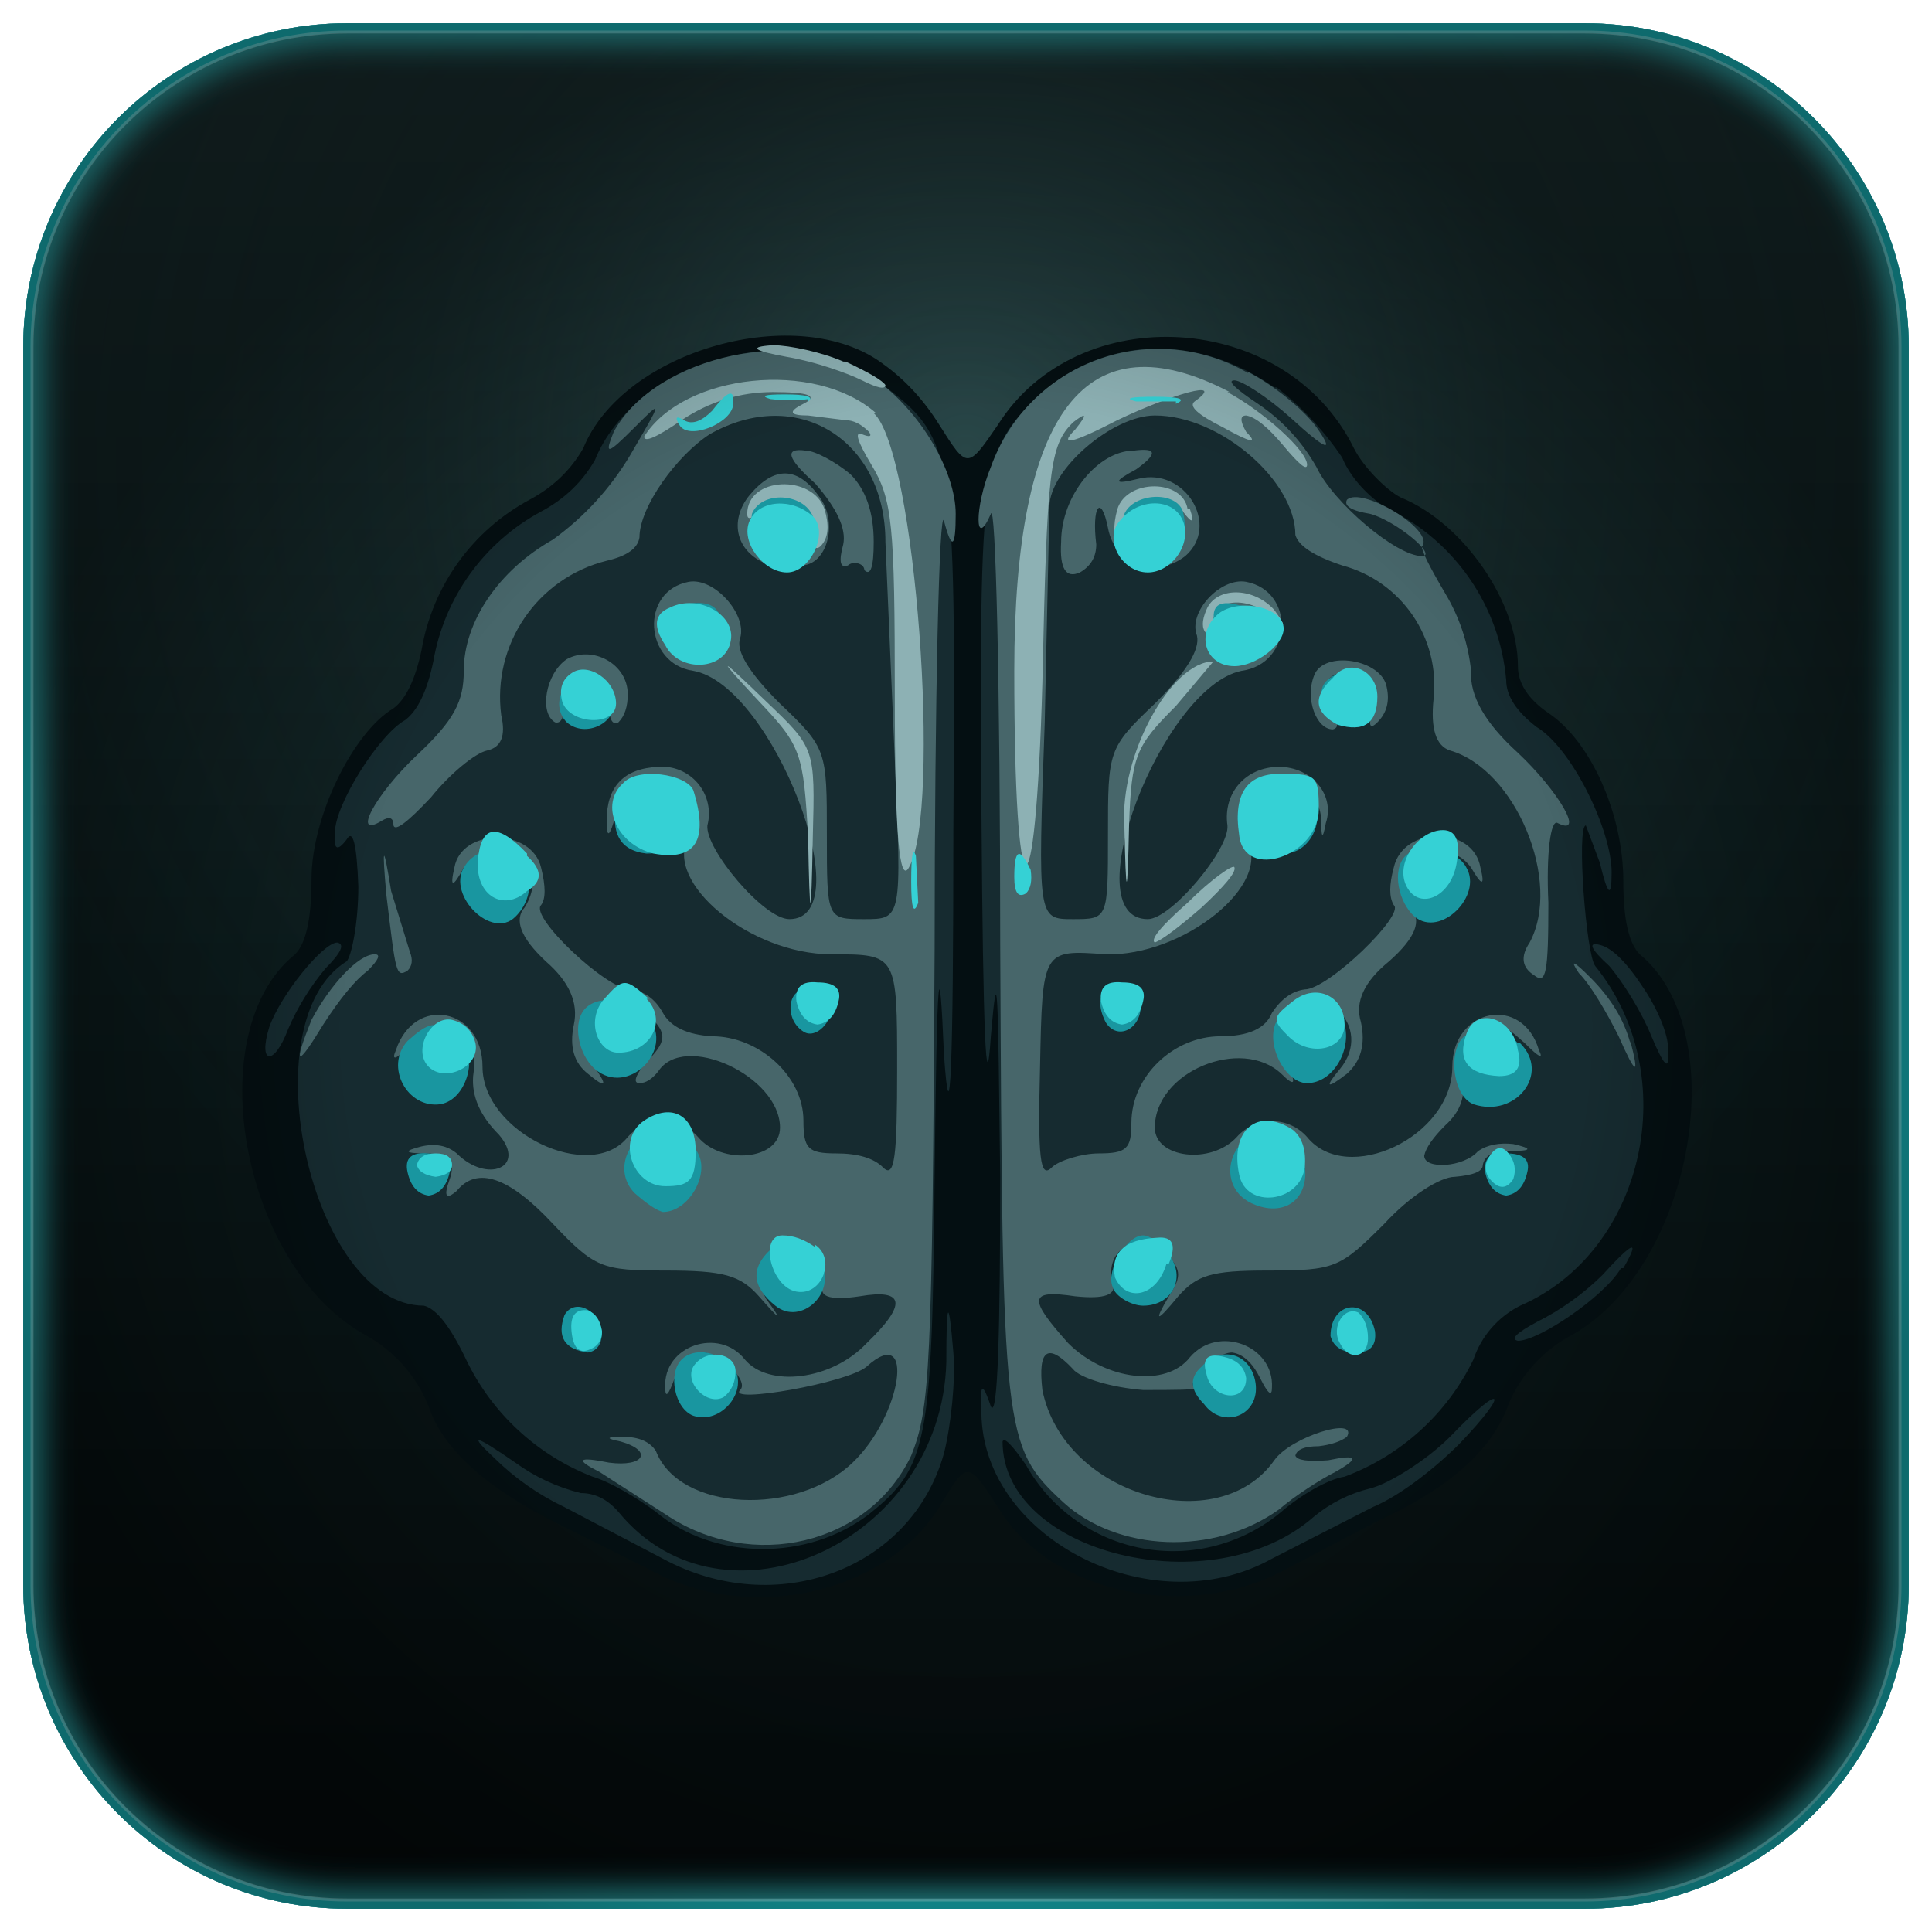
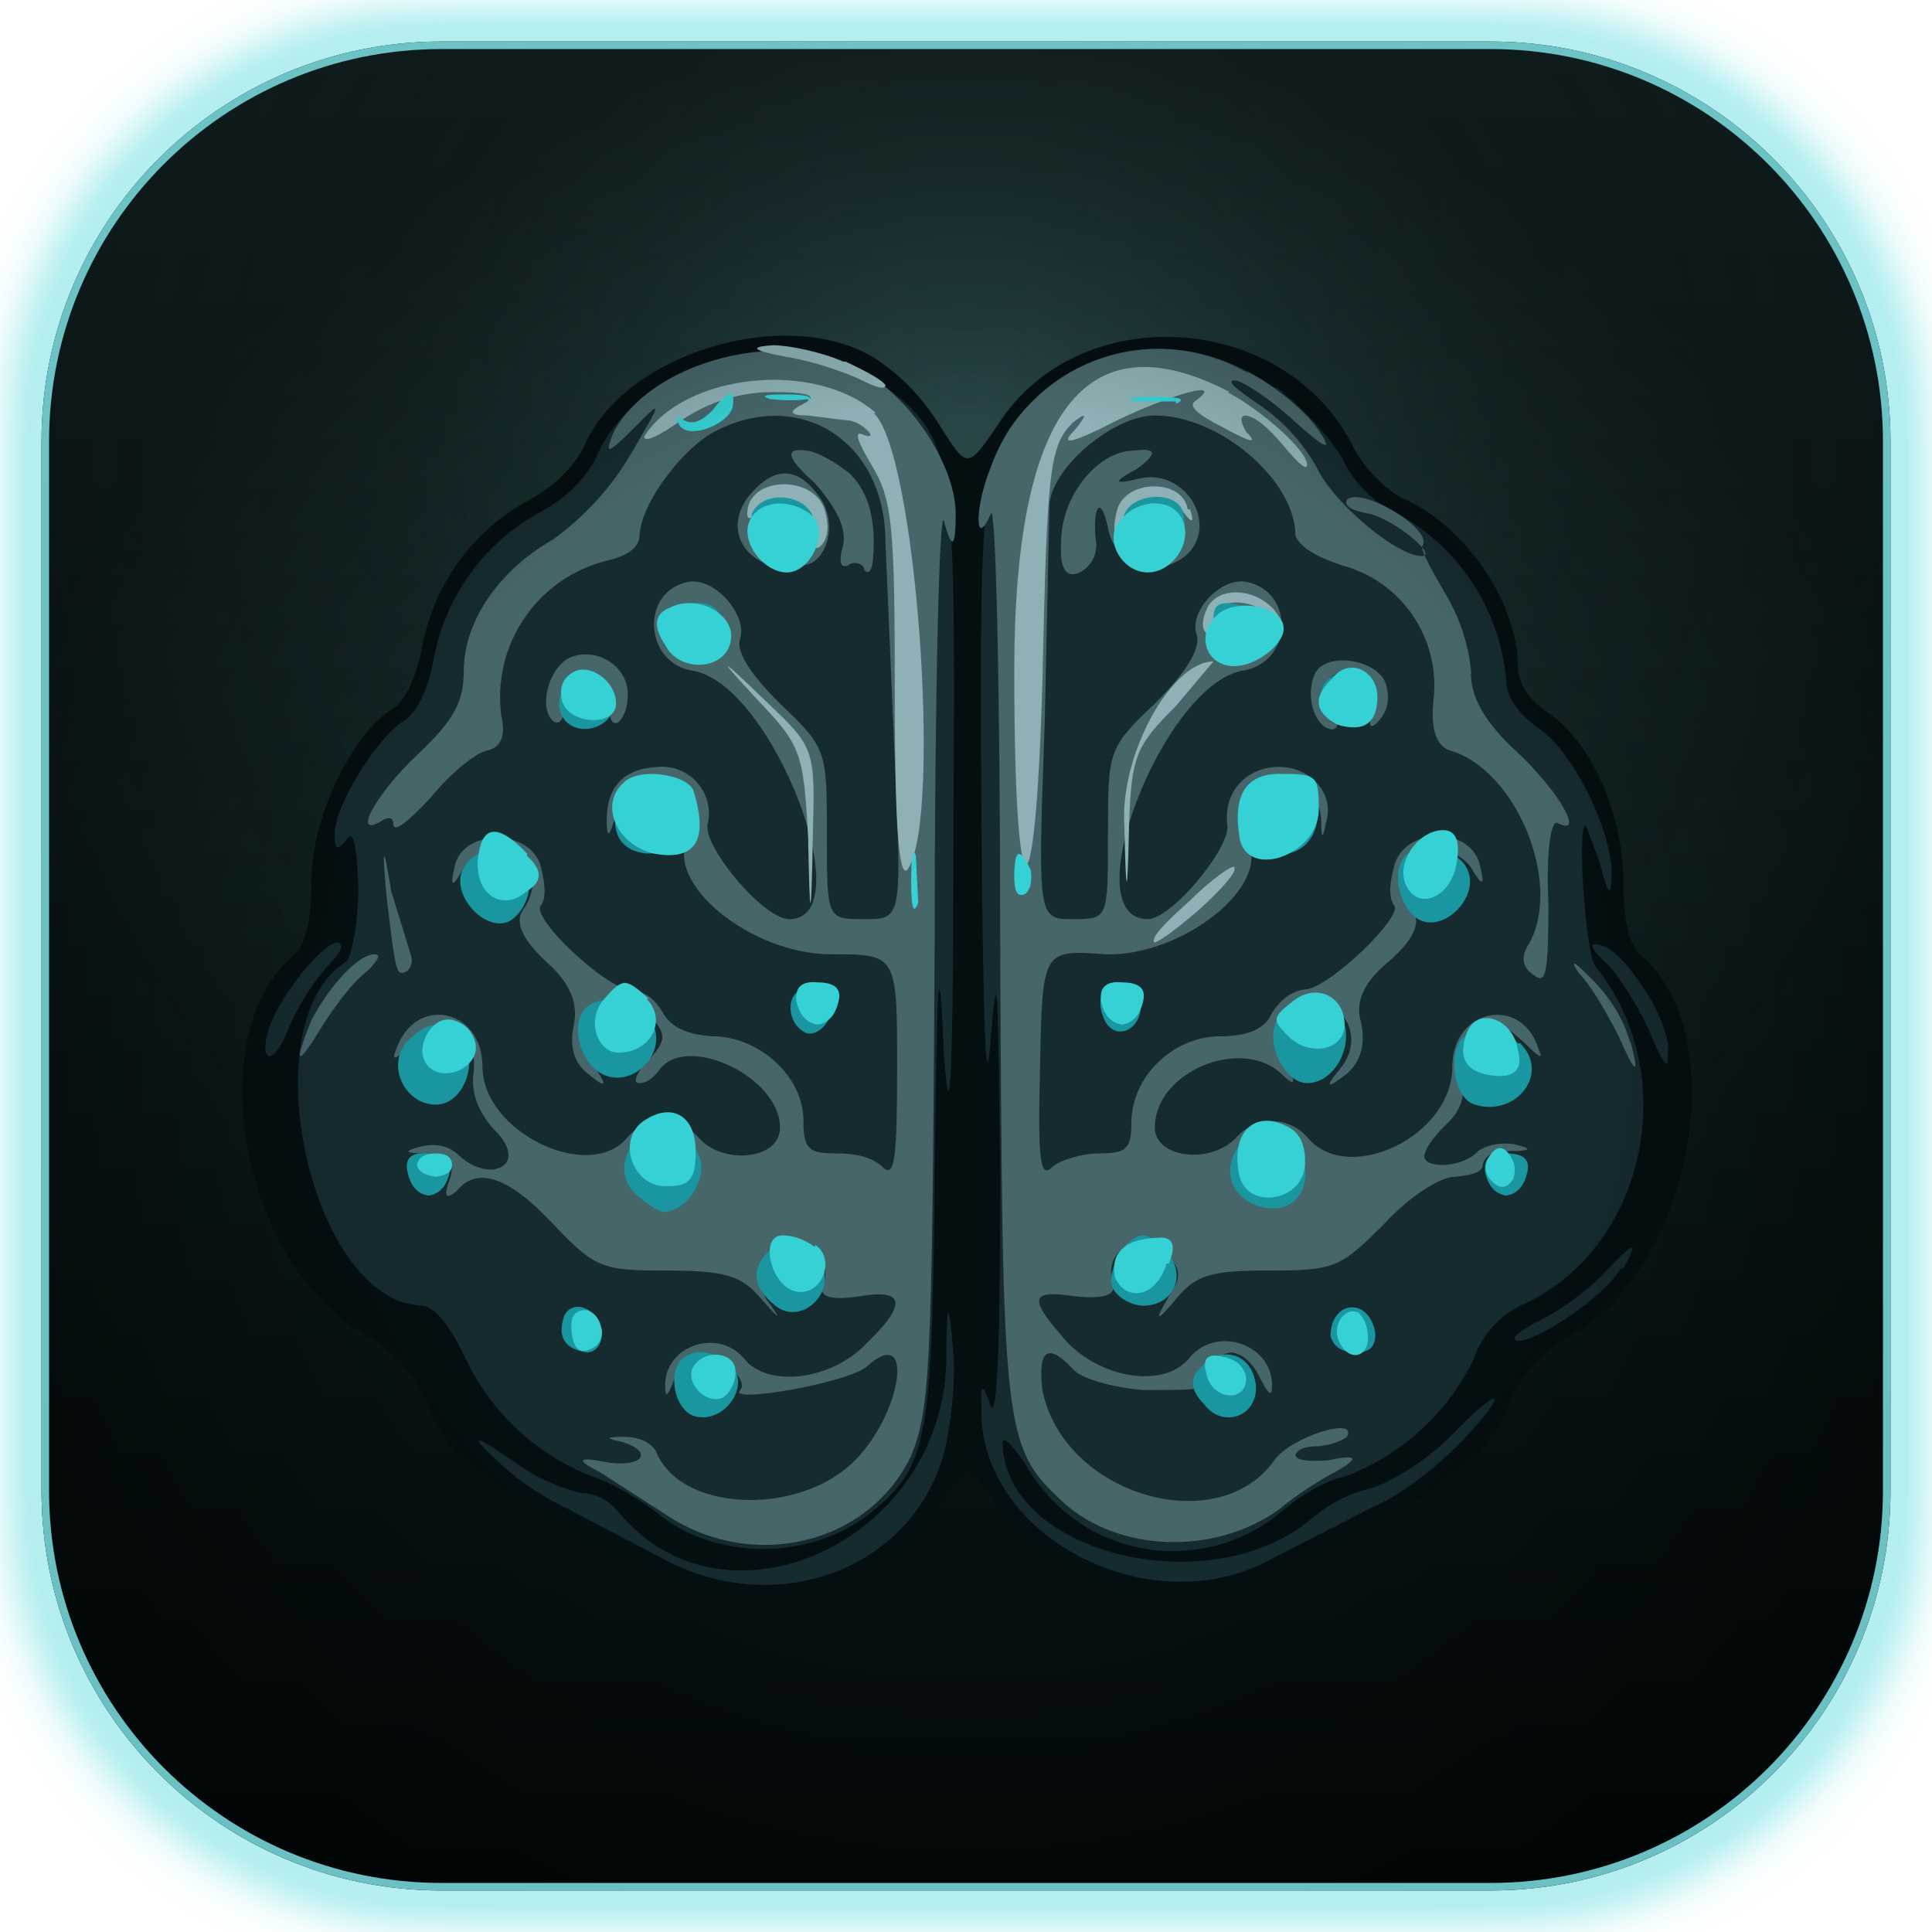
<svg xmlns="http://www.w3.org/2000/svg" width="512" height="512" aria-labelledby="t d" viewBox="0 0 64 64">
  <defs>
    <radialGradient id="g-sheen" cx="32" cy="15" r="34" gradientUnits="userSpaceOnUse">
      <stop offset="0" stop-color="#3a6163" stop-opacity=".55" />
      <stop offset=".55" stop-color="#20393a" stop-opacity=".18" />
      <stop offset="1" stop-color="#20393a" stop-opacity="0" />
    </radialGradient>
    <radialGradient id="g-vig" cx="32" cy="34" r="33" gradientUnits="userSpaceOnUse">
      <stop offset=".62" stop-opacity="0" />
      <stop offset="1" stop-opacity=".42" />
    </radialGradient>
    <linearGradient id="g-body" x1="32" x2="32" y1="0" y2="64" gradientUnits="userSpaceOnUse">
      <stop offset="0" stop-color="#1a2f30" />
      <stop offset=".5" stop-color="#0b1a1b" />
      <stop offset="1" stop-color="#04090a" />
    </linearGradient>
    <clipPath id="clip">
      <use href="#sq" />
    </clipPath>
-     <filter id="glow" filterUnits="userSpaceOnUse" x="-6" y="-6" width="76" height="76">
-       <feGaussianBlur stdDeviation="0.54" />
+     <filter id="glow" x="-30%" y="-30%" width="160%" height="160%">
+       <feGaussianBlur stdDeviation="0.875" />
    </filter>
-     <rect id="sq" x="0.77" y="0.77" width="62.46" height="62.46" rx="10.73" ry="10.73" />
+     <rect id="sq" x="1.375" y="1.375" width="61.25" height="61.25" rx="13.25" ry="13.25" />
  </defs>
+   <rect x="1.125" y="1.125" width="61.75" height="61.75" rx="13.5" ry="13.5" fill="none" stroke="#35d1d5" stroke-width="1" filter="url(#glow)" opacity=".85" />
  <g clip-path="url(#clip)">
    <use fill="url(#g-body)" href="#sq" />
    <use fill="url(#g-sheen)" href="#sq" />
-     <use href="#sq" fill="none" stroke="#35d1d5" stroke-width="1.09" filter="url(#glow)" />
-     <use href="#sq" fill="none" stroke="#18b6bb" stroke-width="0.64" />
-     <rect x="1.06" y="1.06" width="61.88" height="61.88" rx="10.44" ry="10.44" fill="none" stroke="#a9eef0" stroke-width="0.1" opacity=".5" />
    <g fill-rule="evenodd">
      <path fill="#040f12" d="M28.4 6.3q1.4 1 2.4 2.6c1.2 1.9 1.2 1.9 2.5 0 3.4-5.4 12.3-4.9 15.2 1 .4.8 1.4 1.8 2 2.1 2.7 1.1 5 4.5 5 7.2q0 1.1 1.3 2c1.8 1.2 3.2 4.3 3.2 7.2q0 2.4.7 3.1c4 3.3 2.3 13.2-2.8 16.2a6 6 0 0 0-2.8 3q-1 2.9-5.6 5l-4 2.1c-4.1 2.2-10 1-12.2-2.7-1.3-2-1.3-2-2.5 0-2.3 3.7-8.1 5-12.3 2.7l-4-2q-4.6-2.3-5.5-5a6 6 0 0 0-2.8-3.1c-5.2-3-7-12.9-2.9-16.2q.7-.7.7-3.2C4 25.6 5.8 22 7.5 21q.8-.6 1.2-2.5a9 9 0 0 1 4.6-6.4q1.5-.8 2.3-2.2c1.7-4.2 9.2-6.3 12.8-3.6" transform="translate(7.215 7.168)scale(.776)" />
      <g fill="#162b30">
        <path d="M28 6.9c3.5 2.6 3.5 2.6 3.4 19.3q0 15.3-.4 9.6c-.2-4.7-.3-3.8-.4 5.1-.1 11.5-.3 12.5-2.8 14.5-2.6 2-6.6 2-9.1-.1-.8-.6-2-1.3-2.7-1.5a10 10 0 0 1-5.4-5q-1-2.1-1.8-2.3c-4.8 0-7.5-12.1-3.3-14.7.2-.2.5-1.6.5-3.2q-.1-2.7-.5-2-.6.8-.5-.3c0-1.2 1.9-4.2 3-4.8q.8-.6 1.2-2.5a9 9 0 0 1 4.6-6.4q1.5-.8 2.3-2.2c1.7-4.2 8.4-6.1 11.9-3.5m17.2.4a13 13 0 0 1 2.8 3c.4 1 1.4 1.9 2 2.2a9 9 0 0 1 5 7.3q0 1 1.3 2c1.5.9 3.2 4.4 3.2 6.2q0 1.7-.5-.4l-.6-1.6c-.4 0 0 5.5.4 6 3.8 4.7 2.1 12.2-3.2 14.5a4 4 0 0 0-2 2.3 10 10 0 0 1-5.5 5c-.7.1-1.9.8-2.7 1.5a7.2 7.2 0 0 1-10.9-2q-.9-1.3-1-1c0 4.8 9 7 13.3 3.2a6 6 0 0 1 2.4-1.2c.8-.2 2.4-1.2 3.4-2.2 2.3-2.4 2.6-2 .4.3-1 1-2.5 2.2-3.7 2.7L45 57.3c-5.2 2.9-12.6-1-12.4-6.5q-.1-1.5.4 0c.3.6.4-3.4.4-9.8-.1-8-.1-9.5-.4-6q-.3 4.5-.4-9.4c-.1-15.1 0-15.6 2.5-18 2.8-2.5 6.7-2.6 10-.3M4.6 32.1q-1 1.2-1.6 2.6c-.6 1.6-1.3 1.5-.8-.1.5-1.4 2.3-3.6 2.9-3.6q.5.1-.5 1.1m56.3.9c.6.9 1.1 2.1 1 2.7q.1 1.2-.7-.7c-.4-1-1.2-2.3-1.8-3q-1.2-1.1-.4-.9t1.9 1.9m-1 11.9c-.7 1.2-3.5 3.1-4.4 3.1q-.5-.1.8-.8a11 11 0 0 0 2.8-2q2-2.2.9-.3m-29 7.9c-1.4 5-7.2 7.1-12 4.5l-4.2-2.2a11 11 0 0 1-3-2.1q-1.7-1.6.9.2a8 8 0 0 0 2.8 1.3q.9 0 1.6.8c4.5 5.5 13.8 1.3 14-6.4q0-4 .3-.4c.1 1.2-.1 3.1-.4 4.3" transform="translate(7.215 7.168)scale(.776)" />
        <path d="M12.5 21.8q0 1-1.5 1.6c-2.6 1.2-4.2 6-2.5 7.8q.5.4-1.2 2.1a6.7 6.7 0 0 0 3.2 11.5Q12 45 12 46c0 2.3 2.8 5.4 4.8 5.4q1 .2 2.6 1.5c3.3 3 9.1 1.2 9.1-2.8q0-1.5-.6-.8-.8.6-2.6.6-2 0-3 .9-1.3 1.3-.4-.2c.7-1.3-.4-2.5-1.6-2-1 .4-1 1.8.1 2.7q1.3.9-.2.1c-1.5-.6-1.6-2.7-.3-3.4q1-.6 1.9.1c1.4 1.1 4.9 1 5.9-.1q1.9-2-1-1.5-2 .6-1-.7c.4-.7.4-1-.3-1.8-1.3-1.2-3 .3-2 1.9q.6 1 .1 1-.5-.1-.8-.7-.1-.8-3.4-.8c-3 0-3.2-.1-5-2q-3-3-4.7-1.4c-1 1-2.5-.8-1.7-2 .5-.9 1-.9 3.1-.3q1.6.6.6-.4-.7-.8-1.8-.9c-2.2 0-3.4-2.3-1.9-3.6 1.7-1.6 4.7-.1 3.9 1.9-.5 1.4 1.6 3.2 3.6 3.2q1.5 0 1.6-.5c0-1.1 2-1.6 3.4-.7 2 1.3 3.6 1.3 3.6-.1 0-2-4-3.2-5.7-1.7-1.4 1.2-3.4-.1-3.2-2.1q.4-1.6-1.1-3.1-1.6-1.4-.8-2.3c.7-1.1 0-2.5-1.1-2.5-1.5 0-2.2 1.6-1.2 2.3q.8.6.5 1c-.5.5-1.9-.7-1.9-1.8 0-1 1.6-2.5 2.7-2.5 1 0 2.4 2.1 2 3q0 1 1.2 2c1.7 1.7 3.2 2.3 2.8 1.3q-.3-.6-1-.5-.5.2-1-.2-.2-.5.4-.6.9 0 0-.4-.6-.4-.5-.9.2-.4-.3-.6c-1.1-.4-2.4-3.4-2.6-5.5-.1-2.2-.7-3.6-.7-1.8" transform="translate(7.215 7.168)scale(.776)" />
        <path d="M17.3 24.4c-.9 1.4-.1 4.1 1.2 4.1q1.4 0 2.9 1.7c.8 1 1.9 1.8 2.3 1.8q4.7.4 4.8-.2c0-.2-1.2-.3-2.6-.3-2.4 0-2.9-.2-4.4-1.8q-1.7-1.5-2.7-1.8-1.5.1.1-.4 2.2-1.1 1.1-2.8c-.7-.8-2.3-1-2.7-.3m7.2 9.2q0 .7.7 1.3.7.8-.3.3-.8-.4-.9-.7-.2-.3-1.7-.1c-1 .1-2.2 0-2.6-.4q-.8-.9-.4.2.3.8 2.1.8t3 1.1l1 .7q-.2-.4.8-1.4 1-.8.4-.6t-.5-.6q.1-.9-.7-1.1-.8-.1-.9.5M17.6 40q-.5.8-.3 1.2.1.3-1.5.3c-2 0-2 0-.8 1.3 1.3 1.3 7 1.9 7.8.7.5-.8 2.6-.5 3.3.5.9 1.4 2.4 1.3 2.4-.2 0-1.8-1.2-2.4-4.8-2.3-1.8 0-3.2-.2-3-.3.5-.6-.7-2.2-1.7-2.2q-.9 0-1.5 1m30.4-24q2.3 1 2.9 2.7 1.4 3.6-.1 1.3-.9-1.5-.4-.2c.5 2.2-1.7 3.4-3.5 1.8q-1.5-1.3-.1.3 1 1 2 1.1 1 0 1.7-1.2.7-1.5.6 1.3a7 7 0 0 1-1.3 4.3q-1.2 1.8-.7 2c.7.3-1.4 2.6-2.3 2.6q-.6 0-1 .5c-.4.7 1.3 0 3-1.2q1.5-1 1.1-2c-.7-2.6 2.2-4.2 3.9-2.4q1.7 2-.7 3.6-1.7 1.1-.6-.4.5-1 1.1-1.1.4 0 0-1c-.7-1.2-2.4-1.3-2.9-.2q-.1.8.3 1.7c.4.7.2 1.1-.9 2.2s-1.4 1.7-1.2 2.8c.3 1.4-.8 3-1.9 3q-.4 0 .6-.9c1.3-1 1-3.1-.5-3.1-1.3 0-2.2 1.3-1.6 2.4.4.8.3.9-1.7.7q-3.7-.3-3.7 2.1c0 1.4 2.3 1.5 3.6.2 1.1-1.1 1.6-1.1 2.9.1 2 2 6.3.3 5.7-2.3-.7-2.4 3.8-3.6 4.5-1.1.5 1.3-1 2.9-2.5 2.9q-1 0-1.8.9-1 1 .6.4c2.1-.6 2.6-.6 3.1.3.8 1.2-.8 3-1.7 2q-1.7-1.6-4.7 1.4c-1.8 1.9-2 2-5 2-2.4 0-3.2.2-3.4.8-.3.7-.8.8-3 .5q-4.4-.6-1.9 1.4c1.1 1 4.5 1 5.8 0q.9-.6 1.8-.1c1.4.7 1.2 2.8-.1 3.4q-1.4.8-.3-.1c1.1-.9 1.1-2.3.1-2.7-1.3-.5-2.3.7-1.6 2q.9 1.5-.5.2a5 5 0 0 0-2.9-.9c-1.1 0-2.3-.2-2.6-.6q-.7-.7-.6.7c0 4 5.8 5.8 9.1 2.9 1-.8 2.2-1.5 2.7-1.5 2 0 4.7-3 4.7-5.4q0-.9 2-1.5C59 43 60.5 36 56.4 33c-1.4-1-1.4-1-.7-2.5 1.3-2.7-1-7.5-3.7-7.5q-.9.1-.4-1.5c.6-3-1.9-6.5-4.7-6.5q-1.6-.1.9 1" transform="translate(7.215 7.168)scale(.776)" />
        <path d="M44 24.8c-.8.9-.3 2.1 1.1 2.7q1.6.5.1.5c-.5 0-1.7.8-2.7 1.7-1.5 1.6-2 1.8-4.4 1.8-1.4 0-2.6.2-2.6.4s1 .4 4.9.2q.8-.3 2.3-1.8c.8-1 2-1.8 2.5-1.8 1.1 0 2.8-1.4 2.8-2.2q0-.3-.7.5-.9 1.5-.4-.5c.3-2-1.6-3.1-2.9-1.5m-6.1 8.5q-.3.4 0 1.1.3.9-.4.4-.5-.3.4.6 1 1 .7 1.4-.2.4 1-.7 1.3-1 3-1.1 1.8 0 2.1-.8.5-1-.4-.2c-.4.3-1.5.5-2.5.4q-1.6-.1-1.8.1-.1.4-.8.7-1.2.5-.3-.3c.8-.8.8-1.9 0-1.9q-.6 0-1 .3m5.7 6.4q-.6.8-.4 1.2c.2.3-1.1.5-2.8.4q-5-.2-4.9 2.6c0 1.4 1.5 1.5 2.4.1.7-1 2.8-1.3 3.4-.5.7 1.2 6.5.6 7.7-.7s1.2-1.3-.6-1.3c-1.5 0-1.8-.2-2-1.2-.2-1.3-2-1.7-2.8-.6" transform="translate(7.215 7.168)scale(.776)" />
      </g>
      <g fill="#47666a">
        <path d="M28 6.9c2 1.4 3.5 4 3.5 5.8q0 2.2-.5.3c-.2-.7-.4 7.5-.4 18.3-.1 18-.2 19.6-1 21.6-1.8 3.8-6.8 5-10.5 2.5l-2.8-1.8q-1.6-.8.4-.4c1.5.2 1.9-.5.5-.9q-1-.2.1-.2 1 0 1.4.6c1 2.6 6 2.8 8.4.5 2.1-2 2.7-6 .6-4.1-.8.7-6 1.6-5.4 1 .4-.4-.9-1.6-1.6-1.6q-.7.1-1.2 1.1-.4 1.1-.4.4c-.1-1.8 2.3-2.6 3.4-1.2 1 1.2 3.7.9 5.2-.7q2.6-2.5-.3-2-2 .3-1.5-.6c.3-1.4-1.3-2.3-2.3-1.3-.7.7-.7 1-.2 2q1.1 1.5-.3-.1c-.8-.9-1.5-1.1-4-1.1-2.7 0-3-.1-4.8-2q-2.8-3-4.1-1.4-.7.6-.3-.5t-1-1.1-.2-.3q.9-.2 1.5.3c1.3 1.3 3 .6 1.8-.8q-1.2-1.2-1.1-2.5c.3-2-1.2-2.7-2.7-1.3q-.9.9-.6.2c.8-2.4 3.7-1.8 3.7.7 0 2.8 4.6 5 6.2 3a2 2 0 0 1 3 0c1 1.2 3.5 1 3.5-.4 0-2.2-4.1-4.1-5.2-2.4q-.4.5-.8.5t.2-.8c1-1 1-1.3.2-2.1-1.6-1.6-3.6.1-2.4 2.1q1 1.4-.2.4-.9-.7-.6-2.1T14 31.8q-1.6-1.5-.9-2.3.5-.8.3-1.7c-.4-1-2.2-1-2.9 0q-.7 1.3-.4 0c.3-1.7 3.3-1.7 3.7 0q.3 1.2 0 1.6c-.5.5 2.8 3.6 3.8 3.6q.9.1 1.4 1t2.1 1c2 0 3.9 1.7 3.9 3.6 0 1.2.2 1.4 1.4 1.4q1.4 0 2 .6c.5.5.6-.5.6-4.2 0-4.9 0-4.9-2.8-4.9-3.5 0-7.2-3.1-6.1-5q.8-1-.1-1.7c-1-1.2-2.6-.8-3 .7q-.4 1.5-.4.3 0-2.2 2.2-2.3a2 2 0 0 1 2.1 2.5c-.1 1 2.4 4 3.5 4 3.1 0-.7-10-4.1-10.6-2.1-.3-2.3-3.4-.2-3.8 1.1-.2 2.5 1.4 2.2 2.4q-.3.8 1.7 2.8c2 1.9 2 2 2 5.6s0 3.6 1.6 3.6 1.6 0 1.3-6.8l-.4-9.3c0-4.4-3.8-6.7-7.5-4.6-1.4.9-3 3.1-3 4.4q-.1.7-1.4 1a6 6 0 0 0-4.5 6.6q.3 1.3-.6 1.5c-.5.1-1.6 1-2.4 2Q7.6 26.4 7.5 26q0-.5-.5-.2c-1.3.8-.3-1.1 1.5-2.8 1.6-1.5 2-2.3 2-3.6 0-2.1 1.5-4.3 3.8-5.6a12 12 0 0 0 3.3-3.6C19 7.8 19 7.8 17.8 9s-1.3 1.2-.9.2c1.8-3.3 8-4.6 11-2.3m16-.3c1.2.6 2.5 1.7 3 2.4q1.2 1.7-1.1-.4c-1-.9-2.1-1.6-2.4-1.6q-.5 0 1 1a8 8 0 0 1 2.5 2.7c.7 1.5 3.4 3.8 4.5 3.8.7 0-1.1-1.5-2.2-1.8q-1.2-.2-1-.6c.6-.6 3.8 1.3 3.2 2q0 .3 1 2a8 8 0 0 1 1.1 3.3q-.1 1.6 2 3.5c1.7 1.6 2.9 3.6 1.7 3-.3-.2-.5 1.3-.4 3.4 0 3-.1 3.5-.6 3.1q-.8-.5-.2-1.4c1.4-2.6-.6-7.4-3.4-8.2q-.9-.3-.7-2.2a5.3 5.3 0 0 0-3.9-5.7q-1.8-.6-2-1.3c0-2.3-3.2-5.1-6-5.1-1.8 0-4.5 2.3-4.5 3.9l-.2 9.2C35 30 35 30 36.5 30s1.5 0 1.5-3.6 0-3.7 2-5.6q2-2 1.8-2.9c-.4-1 1-2.5 2.1-2.3 2.1.4 2 3.5-.2 3.8-3.4.7-7.2 10.6-4 10.6 1 0 3.5-3 3.4-4-.2-1.4.8-2.5 2.2-2.5s2.4 1.2 2 2.4q-.2 1.1-.2-.2c-.1-1.5-2-2-3-1-.7.7-.7 1-.2 1.9 1.2 1.9-2.7 5-6 4.9-2.7-.2-2.7-.2-2.8 4.8-.1 3.9 0 4.8.5 4.3.3-.3 1.3-.6 2-.6 1.2 0 1.4-.2 1.4-1.3 0-2 1.8-3.7 3.8-3.7q1.8 0 2.2-1 .6-.9 1.4-1c1 0 4.3-3.2 3.8-3.6q-.3-.5 0-1.6c.4-1.8 3.4-1.8 3.7 0q.3 1.2-.4 0c-.7-1-2.4-1-2.8 0q-.3 1 .2 1.7.8.8-.9 2.3-1.6 1.3-1.2 2.6.3 1.4-.6 2.2-1.3 1-.3-.2c1.5-1.8-.8-4-2.3-2.2q-.9.7 0 1.9.7 1.4-.2.5c-1.7-1.6-5.4-.1-5.4 2.3 0 1.3 2.4 1.6 3.5.4a2 2 0 0 1 3 0c1.7 2.1 6.2 0 6.2-3 0-2.5 3-3.1 3.7-.7q.3.6-.6-.3c-1-.9-1.2-1-2.2-.4q-.8.5-.5 1.8.3 1.2-.7 2.1-.8.8-.9 1.3c0 .6 1.7.5 2.3-.2q.6-.4 1.5-.3 1.3.3-.2.3-1 0-1.1.6 0 .4-1.2.5c-.6 0-1.9.8-3 2-1.9 1.9-2.1 2-5 2-2.4 0-3 .2-3.8 1.1q-1.4 1.7-.4 0c.6-.9.5-1.2-.2-1.9-1-1-2.6-.1-2.2 1.3q.3.8-1.6.6c-2-.3-2 .1-.3 2 1.6 1.6 4.2 1.9 5.2.6 1.2-1.4 3.6-.5 3.5 1.3q0 .6-.5-.4t-1.2-1.1c-.7 0-2 1.2-1.6 1.5.2.1-.9.1-2.2.1-1.3-.1-2.7-.5-3-.9q-1.6-1.7-1.3.9c.9 4.5 7.5 6.4 9.9 3 .7-1 3.6-1.9 3.1-1q-.4.3-1.2.4-.9 0-1 .4.1.3 1.4.2 1.9-.4.3.5c-.6.3-1.7 1-2.4 1.6-2.8 2-6.9 1.8-9.2-.3-2.6-2.4-2.6-2.9-2.7-23.8 0-11.3-.2-19-.4-18.4-.7 1.6-.7-.3 0-2a7.6 7.6 0 0 1 11-4M27 11q1 1 1 2.9 0 1.6-.4 1.2c0-.3-.5-.4-.7-.2q-.5.2-.2-.9.2-1-1.2-2.6-1.8-1.6-.4-1.4c.4 0 1.3.5 1.9 1m12.2-.2q-1.5.8.1.4c2-.5 3.5 2 2 3.3-1.3 1-3 .4-3.3-1.2-.3-1.5-.7-.9-.5.7q0 .8-.7 1.2-.9.4-.8-1.3c0-2 1.6-3.9 3.1-3.9q1.5-.2.1.8M25.7 12c.8 1.1.3 2.9-.8 2.9q-.5 0 .1-.7c.8-1 .3-2.3-1-2.3-1.2 0-1.6 1.3-.6 2.3q.9.9.2.7c-1.5-.5-1.8-1.9-.9-3q1.6-1.9 3 .1m-8.2 8.4q0 .8-.4 1.2-.4.2-.4-.8.1-1.3-1-1.2-1 0-.9 1.1 0 1-.4.9c-.7-.4-.4-2.1.5-2.7 1.1-.6 2.6.2 2.6 1.5m32.4-.3q.2.9-.4 1.5-.5.5-.2-.6t-.6-1.4c-1.2-.5-2 .6-1.2 1.6q.5.6.1.7c-.7 0-1.2-1.3-.8-2.3.4-1.1 2.9-.7 3.1.5M8.2 31.4q.2.5-.1.8c-.5.3-.5.1-.9-3.2q-.3-3.3.2-.2zm-1.8.8q-.8.6-1.9 2.3-1.7 2.8-.5-.2c.8-1.5 2-2.8 2.7-2.8q.4 0-.3.7m53.9 3q.6 2.3-.5-.2c-.5-1-1.2-2.2-1.7-2.7q-.6-.9.5.2 1.3 1.3 1.7 2.8" transform="translate(7.215 7.168)scale(.776)" />
        <path d="M17.6 40q-.6.9-.3 1.1.1.3-1.9-.1c-2.9-.5-3-.2-.6 1.8 2.2 1.9 7 2.5 8.2 1 .9-1.1 2.7-.8 3.3.6C27 46 29 45.9 29 44c0-2.4-1.4-3.2-5.1-3h-3.1c.4-.5-1-2.1-1.8-2.1q-.9 0-1.5 1m26.1-.2q-.6.8-.4 1.2c.1.2-1.2.3-3 .2q-5.4-.5-5.2 3c0 1.8 2 2 2.8.3.6-1.4 2.3-1.7 3.2-.6 1.3 1.5 6 .9 8.3-1q3.5-2.9-.7-1.9c-1.9.5-2 .4-2.2-.6-.2-1.3-2-1.6-2.8-.6" transform="translate(7.215 7.168)scale(.776)" />
      </g>
      <g fill="#8db1b4">
        <path d="M26.8 6.2q1.5.7 1.7 1 0 .3-1-.2c-.6-.3-2-.8-3.2-1q-2.2-.4-.6-.5c.7 0 2.1.3 3 .7M28 8.4c1.8 1.6 2.9 17 1.5 19.4-.4.7-.6-1.4-.6-7.3 0-7.4-.1-8.4-1-9.9q-.9-1.5-.4-1.3t.3-.1q-.5-.5-1-.5l-1.6-.2Q24 8.5 25 8t-1.3-.5q-2.1 0-3.9 1.2-1.6 1.1-1.6.7c1.7-2.7 7.3-3.3 9.9-1m15-.9c1.5.8 3.4 2.5 3.4 3.1q0 .4-1-.8t-1.6-1.3q-.4 0 0 .7.8.8-1-.2-1.6-.8-1.2-1.1c1.4-1-1-.3-3.3.8q-2.9 1.5-1.8.4.8-1-.1-.3c-1 1-1.1 2-1.3 11.1-.3 10.6-1.2 10.3-1.2-.5q0-16.7 9.2-11.9m-17.3 5q.3 1-.1 1.5t-.5-.6c0-1.3-1.6-1.9-2.2-.8q-.5.5-.5.1c0-1.6 2.8-1.7 3.3-.2m15.6 0q.3.9-.3.1c-.7-1.1-2.3-.5-2.3.8q0 1.1-.4.6-.4-.4-.1-1.5c.4-1.3 2.8-1.3 3 0m3.7 4.3q.8 1.1-.1.3c-1-.9-2.5-.8-2.5.2q0 .8-.3.5t0-1c.4-1 2-1 2.9 0m-19.7 9.7q-.1 5.6-.2 0c-.2-3.6-.3-3.9-2.1-5.8q-2.8-3 .3 0c2.1 2 2.1 2 2 5.8m15.5-5.6c-1.7 1.7-1.9 2.1-2 5.1q-.1 4.8-.2 0c-.2-3 2-7 3.8-7zm1.1 8.6q-1.5 1.3-2 1.5-.3-.2 1.4-1.7c1-1 2-1.7 2-1.5q.1.3-1.4 1.7" transform="translate(7.215 7.168)scale(.776)" />
        <path fill="#1996a0" d="M25.4 12.8c.5 1.3-1 2.4-2 1.4q-.7-.7-.6-1.5c.4-1 2.2-.9 2.6.1m15.8-.2q.4 1.7-1.2 1.9-1.8-.2-1.3-1.8c.4-.9 2.2-1 2.5-.1m-19.7 4.9c0 1.2-1.3 1.9-2.1 1.1s-.1-2.1 1.1-2.1q1 0 1 1m23.3.3c0 1.4-2 1.3-2.2-.2q-.4-1.4 1-1 1.2.1 1.2 1.2m-27.9 2.8c.2 1-1.2 1.7-2 1-.8-.8 0-2.2 1-2q.7.2 1 1m32.5-.3q.2.7-.3 1.3c-.7.7-2.4-.7-1.9-1.6.5-.8 1.8-.6 2.2.3M20 24.8c.8 1 0 2.4-1.7 2.4q-1.8-.2-1.2-2.5c.4-1 2-.9 2.9.1m26.3-.4c1.2.7.6 2.8-.8 2.8-1.6 0-2.5-1.4-1.6-2.4q1-1.3 2.4-.4m-33 3.9a2 2 0 0 1-.6 1.6c-1 1-2.9-.9-2.2-2.1s2.6-.9 2.8.5m40-.5c.7 1.2-1.1 3-2.2 2.1-.7-.6-1-2-.4-2.6s2.2-.3 2.6.5m-27.2 5.6c.4.7-.5 1.8-1.1 1.4-.8-.5-.7-1.8.1-1.8q.7 0 1 .4m13.3.3c0 1-1 1.5-1.5.7q-.3-.6-.2-1c.5-.7 1.7-.4 1.7.3m-21 .5c1.1 1.4-.9 3.4-2.3 2.2-.7-.6-1-2-.4-2.6s2-.4 2.6.4m29.8.3c.3 1.1-.5 2.5-1.6 2.5-1 0-1.9-1.9-1.2-2.8.9-1 2.4-.9 2.8.3m-37.9.4c1 .7.5 2.8-.7 3-1.4.2-2.4-1.6-1.4-2.7.9-.8 1.2-.9 2.1-.3m45.4.4c1.3 1.3-.2 3.2-2 2.6-1-.4-1.1-2.7-.2-3 1-.5 1.3-.5 2.1.4m-35 4.7c.5.9-.4 2.5-1.5 2.5q-.4-.1-1.2-.8c-1-1-.2-2.7 1.2-2.7q1 0 1.5 1m25.9.5c.2 1.4-.8 2.2-2.1 1.7-1.9-.7-1.1-3.4.9-3.1q1 .2 1.2 1.4m-36.5.3q-.2.9-.9 1-.7-.1-.9-1T9 40t.9.8m46 0q-.2.9-.9 1-.7-.1-.9-1-.1-.9.9-.8 1.1 0 .9.8m-30.2 3.8c.8 1.3-.8 2.8-1.9 1.9q-1.5-1.2-.2-2.4 1.1-1.2 2.1.5m14.8-.4c.9 1 .3 2.3-1 2.3-.5 0-1.2-.4-1.3-.8-.3-.7.6-2.2 1.3-2.2q.4 0 1 .7m-24.1 3.4q0 .8-.6.9-1.5-.2-1-1.6c.4-.7 1.4-.3 1.6.7m33 0q.1.9-.8.9t-1.1-.7c0-1.5 1.6-1.7 1.9-.2M22 49.1c.7 1-.5 2.5-1.7 2.1-.8-.3-1.1-1.8-.5-2.4.5-.5 1.5-.4 2.1.3m22.4.7c.2 1.4-1.4 2-2.2.9q-.9-.9-.1-1.6c.8-.9 2.1-.6 2.3.7" transform="translate(7.215 7.168)scale(.776)" />
        <path fill="#35d1d5" d="M22 8c0 .8-1.9 1.6-2.3.9q-.3-.5.2-.2t1.2-.4q1-1.3.9-.3m3.2-.2q-.7.1-1.6 0-.7-.2.6-.2 1.4 0 1 .3m15.7 0h-1.7q-.8-.2.8-.2t.9.3m-15.5 4.8c.7.7-.1 2.4-1.1 2.4s-2-1.3-1.6-2.2 1.8-1 2.7-.2m15.8.2c.4 1-.5 2.2-1.5 2.2-1.1 0-1.9-1.4-1.2-2.2.8-1 2.3-1 2.7 0m-19.3 5.1c-.2 1.3-2.2 1.4-2.8.2q-.8-1.2.2-1.6c1.2-.6 2.8.3 2.6 1.4m23.6-.5c0 .7-1.2 1.6-2.1 1.6-1.3 0-1.7-1.5-.6-2.3.9-.6 2.7-.2 2.7.7M17 20.8c0 1-2 .9-2.3-.1q-.2-.8.4-1.2c.7-.5 1.9.3 1.9 1.3m32.5-.3q0 1.7-1.7 1.2-1.5-.8-.2-2c.7-.9 1.9-.3 1.9.8M20.3 24.5q1 3.2-1.7 2.7c-1.6-.4-2.3-2.1-1.3-3 .6-.7 2.7-.4 3 .3m26.7.8c0 2-3.2 3.1-3.4 1.1q-.4-2.7 1.9-2.6c1.4 0 1.5.1 1.5 1.5m-33.8 2q1 .9 0 1.5c-1 .9-2.2.2-2.1-1.3q.2-2.3 2.1-.3m39.7.3c-.2 1.6-1.7 2.2-2.2 1-.4-1 .6-2.3 1.6-2.3q.8 0 .6 1.3m-23 1.8q-.3.8-.3-.9t.2-1.1zm4.8-1.4q.1.7-.2 1-.5.3-.5-.7 0-1.8.7-.3m-16.4 5.5c.9.9.2 2.3-1.2 2.3-.9 0-1.4-1.4-.6-2.3s.9-.9 1.9 0m8.1.1q-.2.9-.9 1-.7-.1-.9-1-.1-.9.9-.8 1.1 0 .9.8m13 0q-.2.9-.9 1-.7-.1-.9-1-.1-.9.9-.8 1.1 0 .9.8m8.6 1c0 1.1-1.5 1.4-2.4.5-.7-.7-.7-.8.2-1.5 1-.8 2.2-.2 2.2 1m-37.1.8c.2 1-1.3 1.7-2 1s.1-2.2 1-2q.8.2 1 1m44.5.3q.3 1.1-.8 1.1-2-.1-1.4-1.8c.4-1.2 2-.7 2.2.7m-35.1 4.3c0 1.3-.3 1.5-1.3 1.5-1.4 0-2.1-2-.9-2.8s2.2-.2 2.2 1.3M45.9 39q.6.5.5 1.6c-.2 1.5-2.5 1.8-2.8.3-.4-1.9.8-2.9 2.3-1.9m9.4 2.1q-.4.6-.9.1t-.1-1.1.8-.1.2 1.1M10 40.5q0 .4-.7.5-.7-.1-.8-.5.1-.5.8-.5t.7.5m15.5 3.4c.9.6.3 2.2-.8 2s-1.6-2.4-.6-2.4q.7 0 1.4.5m15 .7c-.4 1.4-1.7 1.7-2.2.6q-.3-1.6 1.8-1.7 1-.1.5 1.1m-24.2 2.9q0 .6-.6.8t-.7-.8.7-.9q.5.2.6.9m32.7.3c0 .8-.8 1-1.2.2-.4-.7.2-1.6.8-1.3q.4.4.4 1.1m-27 1.4q0 .7-.5 1.1c-.7.4-1.7-.6-1.3-1.3.5-.8 1.8-.6 1.8.2m21.8.3c0 1.1-1.5.9-1.7-.2q-.3-1 .8-.7.8.2.9.9" transform="translate(7.215 7.168)scale(.776)" />
      </g>
    </g>
    <use fill="url(#g-vig)" href="#sq" />
  </g>
+   <rect x="1.5" y="1.5" width="61" height="61" rx="13.125" ry="13.125" fill="none" stroke="#7ce0e3" stroke-width="0.25" opacity=".85" />
</svg>
